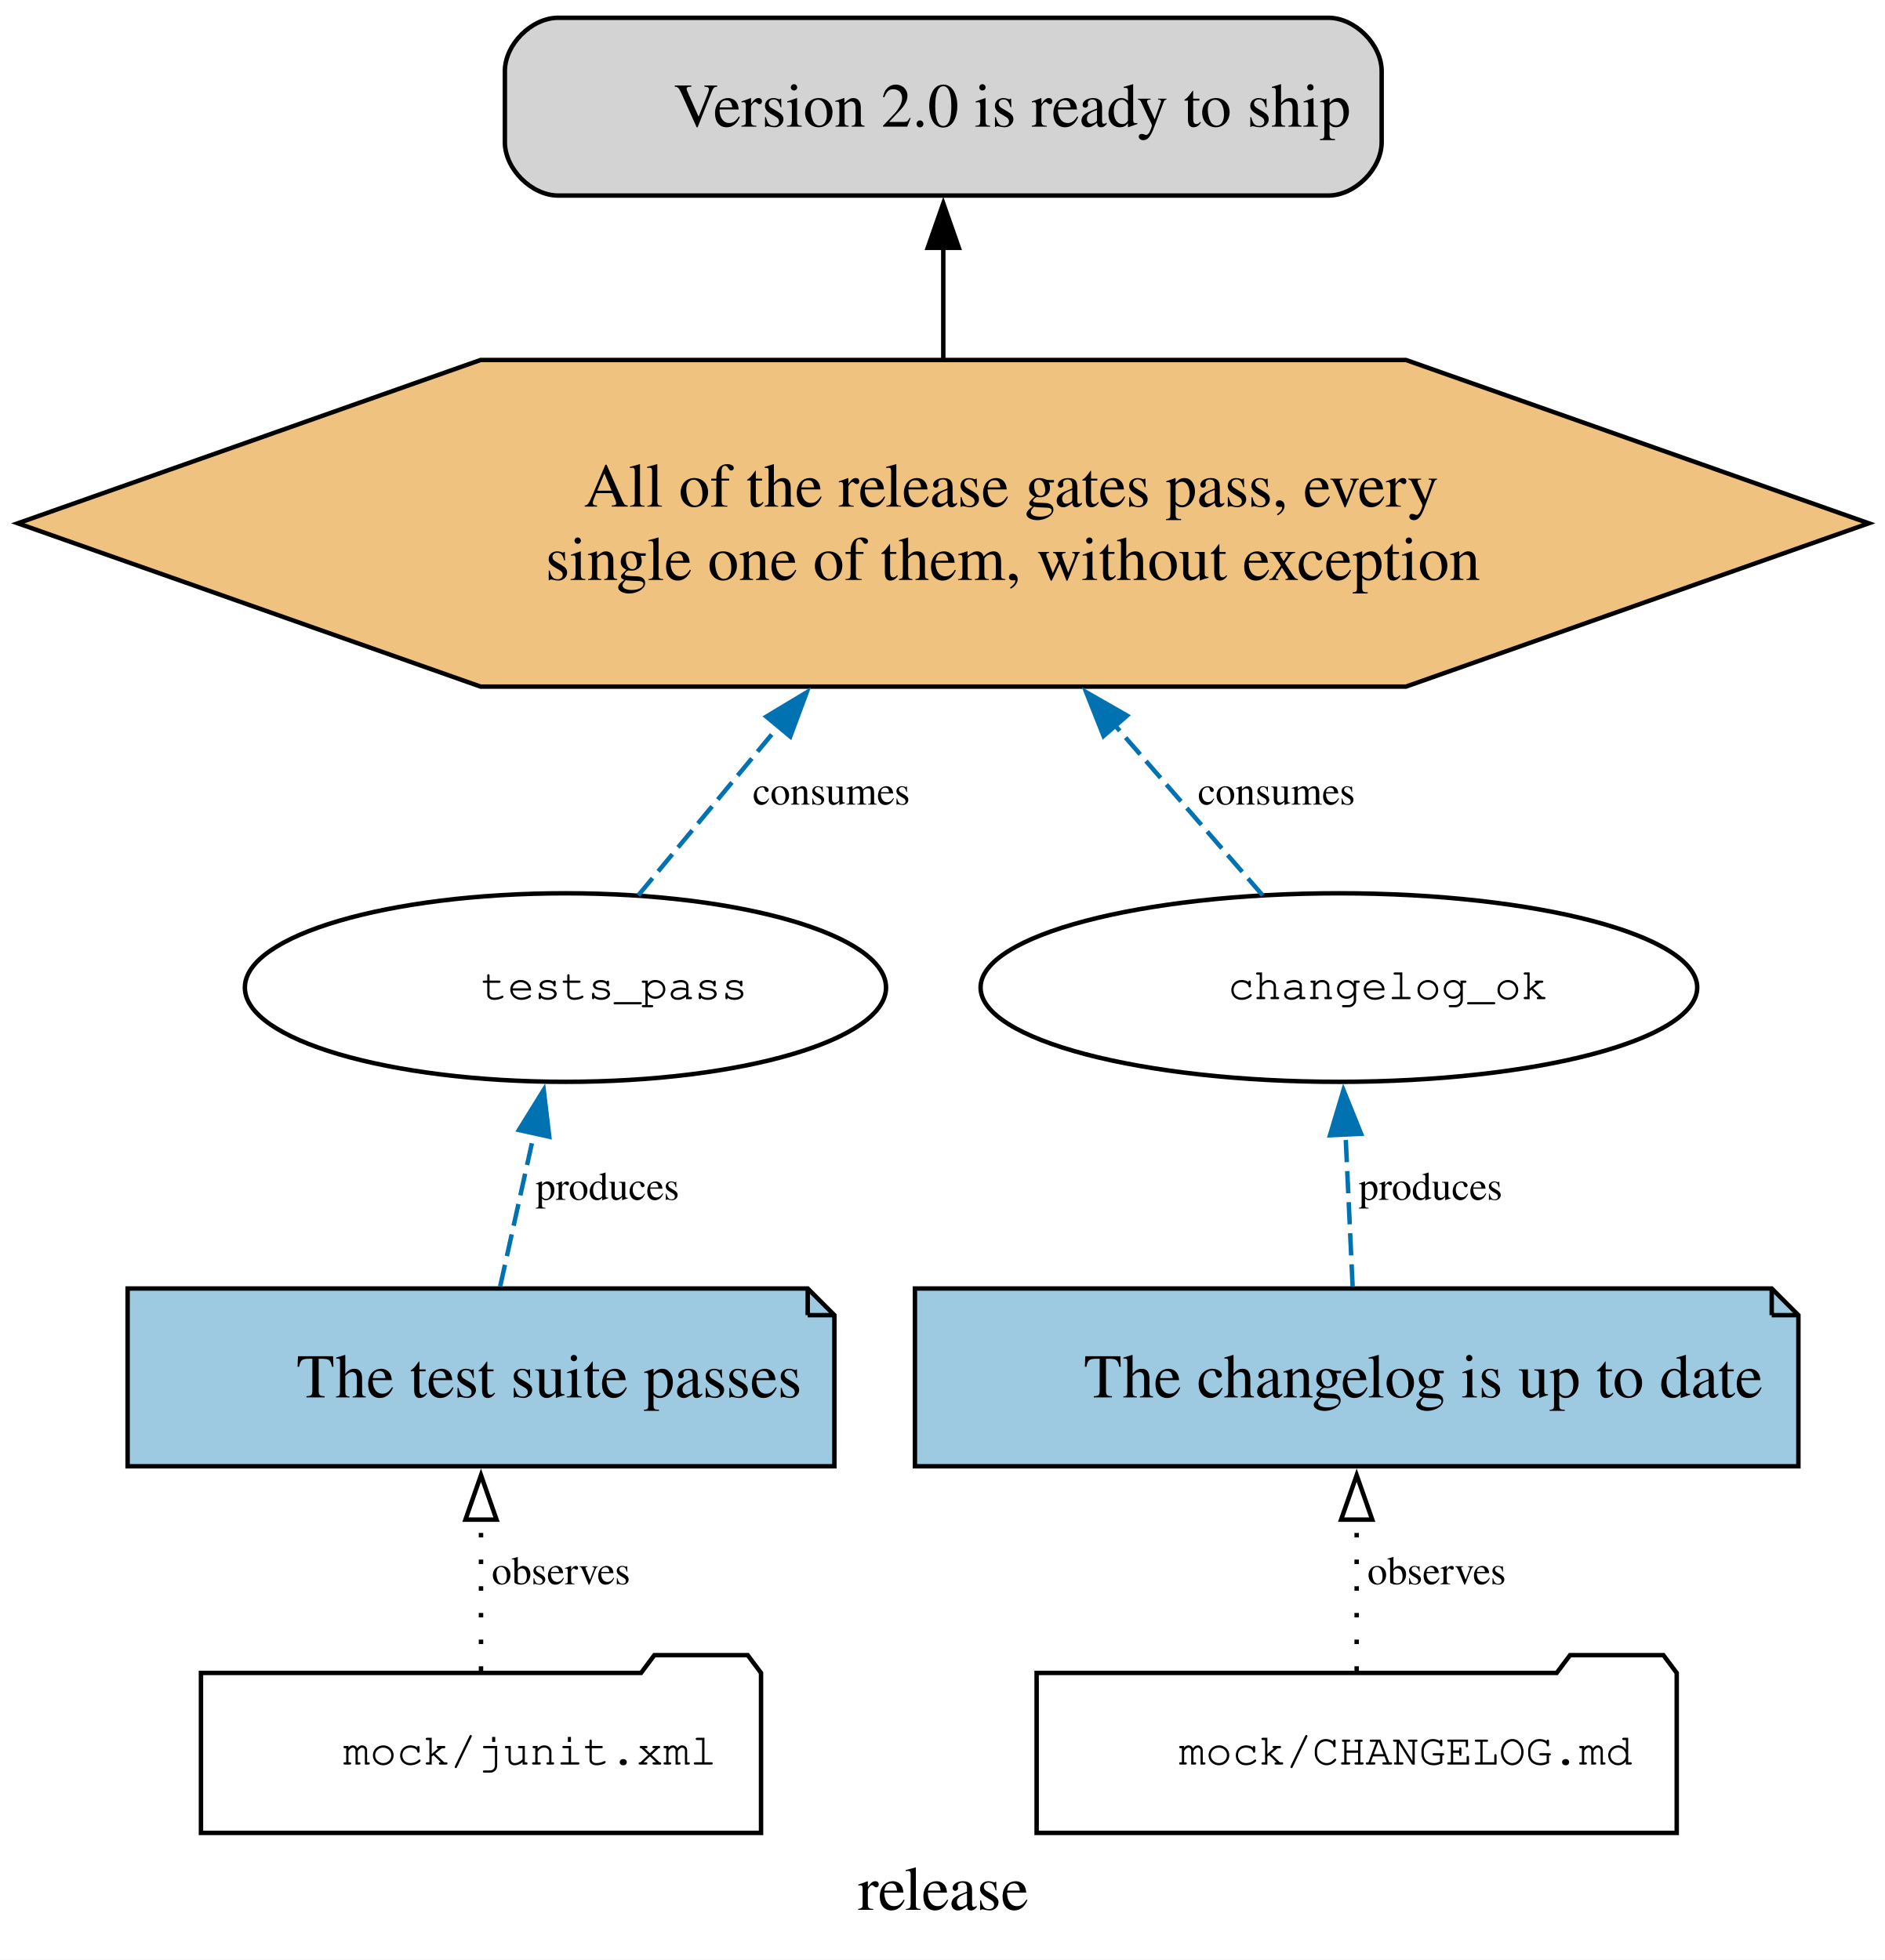
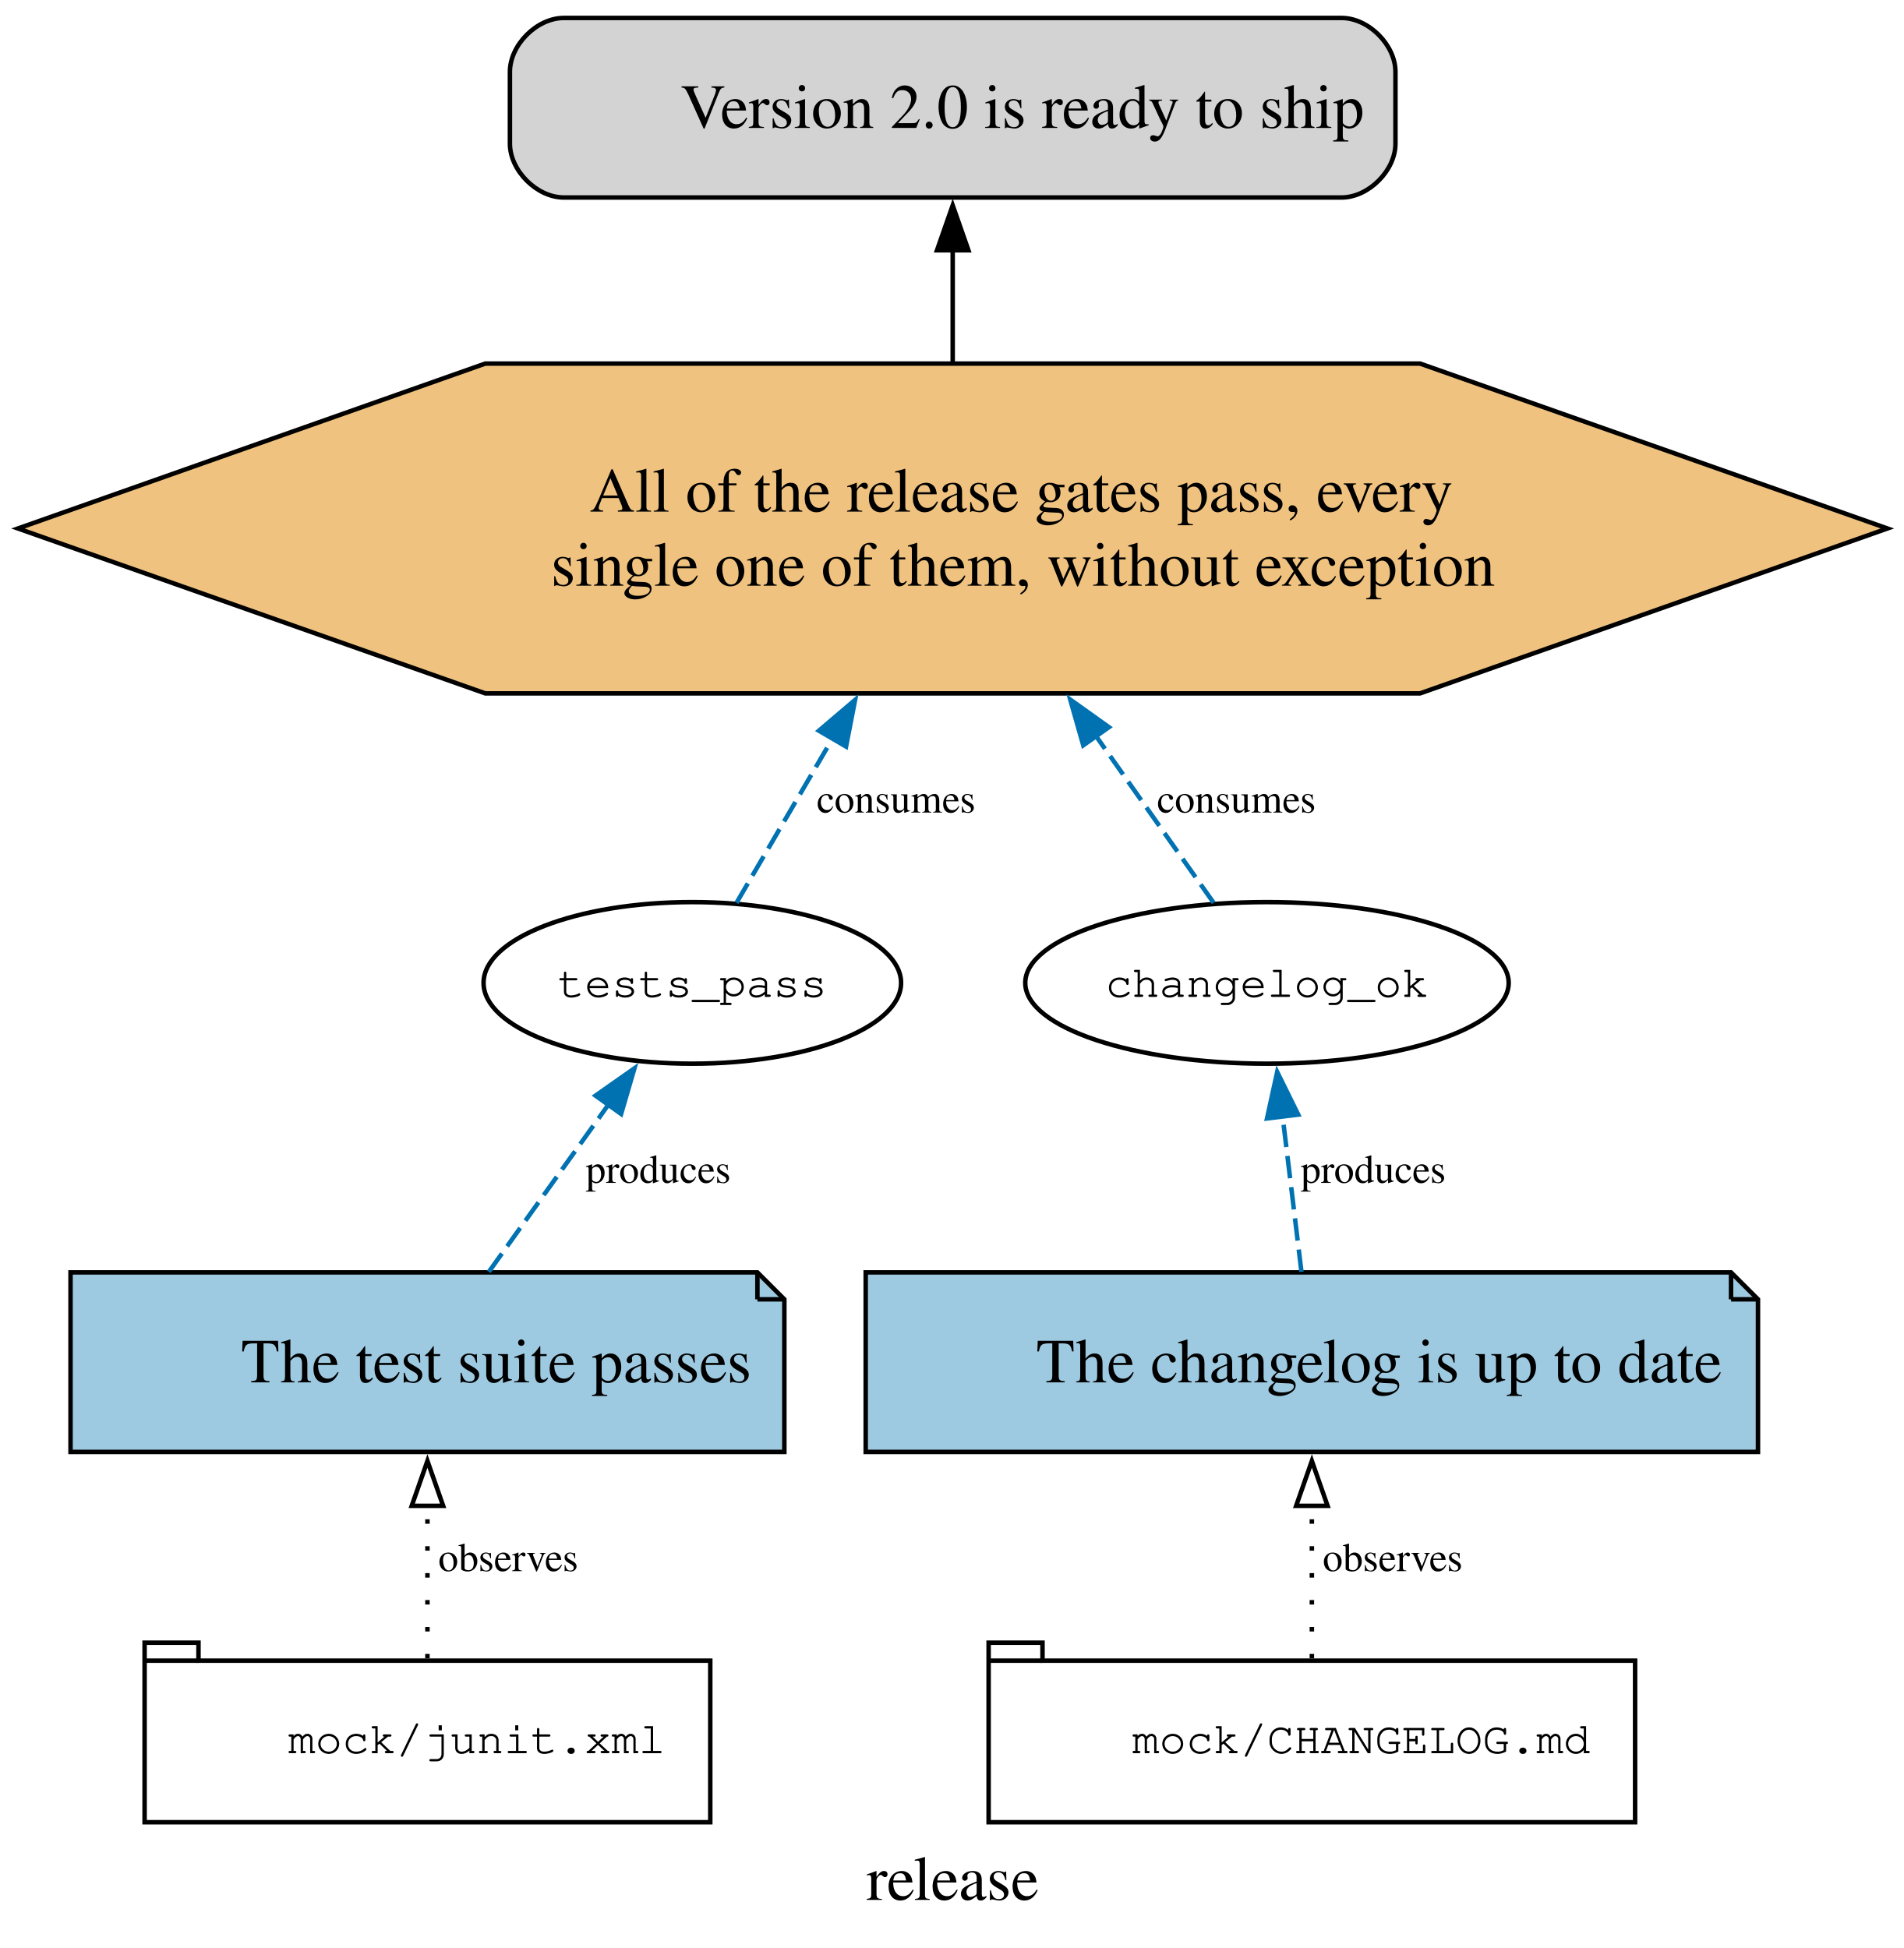
- <svg xmlns="http://www.w3.org/2000/svg" width="424pt" height="441pt" viewBox="0.00 0.00 424.00 441.00">
-   <g id="graph0" class="graph" transform="scale(1 1) rotate(0) translate(4 436.91)">
-     <polygon fill="white" stroke="none" points="-4,4 -4,-436.91 420.41,-436.91 420.41,4 -4,4" />
+ <svg xmlns="http://www.w3.org/2000/svg" width="424pt" height="434pt" viewBox="0.00 0.00 424.00 434.00">
+   <g id="graph0" class="graph" transform="scale(1 1) rotate(0) translate(4 430.48)">
+     <polygon fill="white" stroke="none" points="-4,4 -4,-430.48 420.41,-430.48 420.41,4 -4,4" />
    <text xml:space="preserve" text-anchor="middle" x="208.21" y="-7.2" font-family="Times,serif" font-size="14.00">release</text>
    <g id="release:c" class="node">
-       <path fill="lightgrey" stroke="black" d="M294.83,-432.91C294.83,-432.91 121.58,-432.91 121.58,-432.91 115.58,-432.91 109.58,-426.91 109.58,-420.91 109.58,-420.91 109.58,-404.91 109.58,-404.91 109.58,-398.91 115.58,-392.91 121.58,-392.91 121.58,-392.91 294.83,-392.91 294.83,-392.91 300.83,-392.91 306.83,-398.91 306.83,-404.91 306.83,-404.91 306.83,-420.91 306.83,-420.91 306.83,-426.91 300.83,-432.91 294.83,-432.91" />
-       <text xml:space="preserve" text-anchor="start" x="147.58" y="-408.41" font-family="Times,serif" font-size="14.00">Version 2.0 is ready to ship</text>
+       <path fill="lightgrey" stroke="black" d="M294.83,-426.48C294.83,-426.48 121.58,-426.48 121.58,-426.48 115.58,-426.48 109.58,-420.48 109.58,-414.48 109.58,-414.48 109.58,-398.48 109.58,-398.48 109.58,-392.48 115.58,-386.48 121.58,-386.48 121.58,-386.48 294.83,-386.48 294.83,-386.48 300.83,-386.48 306.83,-392.48 306.83,-398.48 306.83,-398.48 306.83,-414.48 306.83,-414.48 306.83,-420.48 300.83,-426.48 294.83,-426.48" />
+       <text xml:space="preserve" text-anchor="start" x="147.58" y="-401.98" font-family="Times,serif" font-size="14.00">Version 2.0 is ready to ship</text>
    </g>
    <g id="release:s" class="node">
-       <polygon fill="#f0c27f" stroke="black" points="416.41,-319.17 312.31,-355.91 104.1,-355.91 0,-319.17 104.1,-282.43 312.31,-282.43 416.41,-319.17" />
-       <text xml:space="preserve" text-anchor="start" x="127.33" y="-322.92" font-family="Times,serif" font-size="14.00">All of the release gates pass, every</text>
-       <text xml:space="preserve" text-anchor="start" x="118.71" y="-306.42" font-family="Times,serif" font-size="14.00">single one of them, without exception</text>
+       <polygon fill="#f0c27f" stroke="black" points="416.41,-312.74 312.31,-349.48 104.1,-349.48 0,-312.74 104.1,-276 312.31,-276 416.41,-312.74" />
+       <text xml:space="preserve" text-anchor="start" x="127.33" y="-316.49" font-family="Times,serif" font-size="14.00">All of the release gates pass, every</text>
+       <text xml:space="preserve" text-anchor="start" x="118.71" y="-299.99" font-family="Times,serif" font-size="14.00">single one of them, without exception</text>
    </g>
    <g id="edge1" class="edge">
-       <path fill="none" stroke="black" d="M208.21,-356.16C208.21,-364.43 208.21,-373.15 208.21,-381.17" />
-       <polygon fill="black" stroke="black" points="204.71,-381.15 208.21,-391.15 211.71,-381.15 204.71,-381.15" />
+       <path fill="none" stroke="black" d="M208.21,-349.74C208.21,-358.01 208.21,-366.72 208.21,-374.74" />
+       <polygon fill="black" stroke="black" points="204.71,-374.72 208.21,-384.72 211.71,-374.72 204.71,-374.72" />
    </g>
    <g id="release:e1" class="node">
-       <polygon fill="#9ecae1" stroke="black" points="177.71,-147 24.71,-147 24.71,-107 183.71,-107 183.71,-141 177.71,-147" />
-       <polyline fill="none" stroke="black" points="177.71,-147 177.71,-141" />
-       <polyline fill="none" stroke="black" points="183.71,-141 177.71,-141" />
-       <text xml:space="preserve" text-anchor="start" x="62.71" y="-122.5" font-family="Times,serif" font-size="14.00">The test suite passes</text>
+       <polygon fill="#9ecae1" stroke="black" points="164.71,-147 11.71,-147 11.71,-107 170.71,-107 170.71,-141 164.71,-147" />
+       <polyline fill="none" stroke="black" points="164.71,-147 164.71,-141" />
+       <polyline fill="none" stroke="black" points="170.71,-141 164.71,-141" />
+       <text xml:space="preserve" text-anchor="start" x="49.71" y="-122.5" font-family="Times,serif" font-size="14.00">The test suite passes</text>
    </g>
    <g id="node7" class="node">
-       <ellipse fill="none" stroke="black" cx="123.21" cy="-214.71" rx="72.12" ry="21.21" />
-       <text xml:space="preserve" text-anchor="start" x="104.21" y="-212.09" font-family="Courier,monospace" font-size="10.00">tests_pass</text>
+       <ellipse fill="none" stroke="black" cx="150.21" cy="-211.5" rx="46.5" ry="18" />
+       <text xml:space="preserve" text-anchor="middle" x="150.21" y="-208.38" font-family="Courier,monospace" font-size="10.00">tests_pass</text>
    </g>
    <g id="edge3" class="edge">
-       <path fill="none" stroke="#0072b2" stroke-dasharray="5,2" d="M108.52,-147.45C110.78,-157.67 113.62,-170.46 116.19,-182.07" />
-       <polygon fill="#0072b2" stroke="#0072b2" points="112.74,-182.66 118.32,-191.67 119.57,-181.15 112.74,-182.66" />
-       <text xml:space="preserve" text-anchor="middle" x="131.53" y="-166.95" font-family="Times,serif" font-size="9.00"> produces</text>
+       <path fill="none" stroke="#0072b2" stroke-dasharray="5,2" d="M104.89,-147.13C112.84,-158.25 122.97,-172.41 131.63,-184.53" />
+       <polygon fill="#0072b2" stroke="#0072b2" points="128.65,-186.38 137.32,-192.47 134.35,-182.3 128.65,-186.38" />
+       <text xml:space="preserve" text-anchor="middle" x="141.49" y="-166.95" font-family="Times,serif" font-size="9.00"> produces</text>
    </g>
    <g id="release:e2" class="node">
-       <polygon fill="#9ecae1" stroke="black" points="394.58,-147 201.83,-147 201.83,-107 400.58,-107 400.58,-141 394.58,-147" />
-       <polyline fill="none" stroke="black" points="394.58,-147 394.58,-141" />
-       <polyline fill="none" stroke="black" points="400.58,-141 394.58,-141" />
-       <text xml:space="preserve" text-anchor="start" x="239.83" y="-122.5" font-family="Times,serif" font-size="14.00">The changelog is up to date</text>
+       <polygon fill="#9ecae1" stroke="black" points="381.58,-147 188.83,-147 188.83,-107 387.58,-107 387.58,-141 381.58,-147" />
+       <polyline fill="none" stroke="black" points="381.58,-147 381.58,-141" />
+       <polyline fill="none" stroke="black" points="387.58,-141 381.58,-141" />
+       <text xml:space="preserve" text-anchor="start" x="226.83" y="-122.5" font-family="Times,serif" font-size="14.00">The changelog is up to date</text>
    </g>
    <g id="node8" class="node">
-       <ellipse fill="none" stroke="black" cx="297.21" cy="-214.71" rx="80.61" ry="21.21" />
-       <text xml:space="preserve" text-anchor="start" x="272.21" y="-212.09" font-family="Courier,monospace" font-size="10.00">changelog_ok</text>
+       <ellipse fill="none" stroke="black" cx="278.21" cy="-211.5" rx="53.84" ry="18" />
+       <text xml:space="preserve" text-anchor="middle" x="278.21" y="-208.38" font-family="Courier,monospace" font-size="10.00">changelog_ok</text>
    </g>
    <g id="edge5" class="edge">
-       <path fill="none" stroke="#0072b2" stroke-dasharray="5,2" d="M300.3,-147.45C299.83,-157.57 299.24,-170.2 298.7,-181.71" />
-       <polygon fill="#0072b2" stroke="#0072b2" points="295.21,-181.48 298.24,-191.63 302.2,-181.81 295.21,-181.48" />
-       <text xml:space="preserve" text-anchor="middle" x="316.7" y="-166.95" font-family="Times,serif" font-size="9.00"> produces</text>
+       <path fill="none" stroke="#0072b2" stroke-dasharray="5,2" d="M285.89,-147.13C284.64,-157.45 283.07,-170.39 281.68,-181.88" />
+       <polygon fill="#0072b2" stroke="#0072b2" points="278.22,-181.3 280.49,-191.65 285.17,-182.15 278.22,-181.3" />
+       <text xml:space="preserve" text-anchor="middle" x="300.76" y="-166.95" font-family="Times,serif" font-size="9.00"> produces</text>
    </g>
    <g id="node5" class="node">
-       <polygon fill="none" stroke="black" points="167.21,-60.5 164.21,-64.5 143.21,-64.5 140.21,-60.5 41.21,-60.5 41.21,-24.5 167.21,-24.5 167.21,-60.5" />
-       <text xml:space="preserve" text-anchor="start" x="73.21" y="-39.88" font-family="Courier,monospace" font-size="10.00">mock/junit.xml</text>
+       <polygon fill="none" stroke="black" points="154.21,-60.5 40.21,-60.5 40.21,-64.5 28.21,-64.5 28.21,-24.5 154.21,-24.5 154.21,-60.5" />
+       <polyline fill="none" stroke="black" points="28.21,-60.5 40.21,-60.5" />
+       <text xml:space="preserve" text-anchor="start" x="60.21" y="-39.88" font-family="Courier,monospace" font-size="10.00">mock/junit.xml</text>
    </g>
    <g id="edge2" class="edge">
-       <path fill="none" stroke="black" stroke-dasharray="1,5" d="M104.21,-61C104.21,-70.9 104.21,-83.56 104.21,-95.08" />
-       <polygon fill="none" stroke="black" points="100.71,-94.99 104.21,-104.99 107.71,-94.99 100.71,-94.99" />
-       <text xml:space="preserve" text-anchor="middle" x="121.08" y="-80.45" font-family="Times,serif" font-size="9.00"> observes</text>
+       <path fill="none" stroke="black" stroke-dasharray="1,5" d="M91.21,-61C91.21,-70.9 91.21,-83.56 91.21,-95.08" />
+       <polygon fill="none" stroke="black" points="87.71,-94.99 91.21,-104.99 94.71,-94.99 87.71,-94.99" />
+       <text xml:space="preserve" text-anchor="middle" x="108.08" y="-80.45" font-family="Times,serif" font-size="9.00"> observes</text>
    </g>
    <g id="node6" class="node">
-       <polygon fill="none" stroke="black" points="373.21,-60.5 370.21,-64.5 349.21,-64.5 346.21,-60.5 229.21,-60.5 229.21,-24.5 373.21,-24.5 373.21,-60.5" />
-       <text xml:space="preserve" text-anchor="start" x="261.21" y="-39.88" font-family="Courier,monospace" font-size="10.00">mock/CHANGELOG.md</text>
+       <polygon fill="none" stroke="black" points="360.21,-60.5 228.21,-60.5 228.21,-64.5 216.21,-64.5 216.21,-24.5 360.21,-24.5 360.21,-60.5" />
+       <polyline fill="none" stroke="black" points="216.21,-60.5 228.21,-60.5" />
+       <text xml:space="preserve" text-anchor="start" x="248.21" y="-39.88" font-family="Courier,monospace" font-size="10.00">mock/CHANGELOG.md</text>
    </g>
    <g id="edge4" class="edge">
-       <path fill="none" stroke="black" stroke-dasharray="1,5" d="M301.21,-61C301.21,-70.9 301.21,-83.56 301.21,-95.08" />
-       <polygon fill="none" stroke="black" points="297.71,-94.99 301.21,-104.99 304.71,-94.99 297.71,-94.99" />
-       <text xml:space="preserve" text-anchor="middle" x="318.08" y="-80.45" font-family="Times,serif" font-size="9.00"> observes</text>
+       <path fill="none" stroke="black" stroke-dasharray="1,5" d="M288.21,-61C288.21,-70.9 288.21,-83.56 288.21,-95.08" />
+       <polygon fill="none" stroke="black" points="284.71,-94.99 288.21,-104.99 291.71,-94.99 284.71,-94.99" />
+       <text xml:space="preserve" text-anchor="middle" x="305.08" y="-80.45" font-family="Times,serif" font-size="9.00"> observes</text>
    </g>
    <g id="edge6" class="edge">
-       <path fill="none" stroke="#0072b2" stroke-dasharray="5,2" d="M139.6,-235.47C148.62,-246.34 160.2,-260.31 171.28,-273.66" />
-       <polygon fill="#0072b2" stroke="#0072b2" points="168.4,-275.67 177.48,-281.13 173.79,-271.2 168.4,-275.67" />
-       <text xml:space="preserve" text-anchor="middle" x="181.91" y="-255.88" font-family="Times,serif" font-size="9.00"> consumes</text>
+       <path fill="none" stroke="#0072b2" stroke-dasharray="5,2" d="M160.05,-229.34C165.97,-239.47 173.82,-252.91 181.47,-265.99" />
+       <polygon fill="#0072b2" stroke="#0072b2" points="178.4,-267.68 186.47,-274.55 184.45,-264.15 178.4,-267.68" />
+       <text xml:space="preserve" text-anchor="middle" x="194.48" y="-249.45" font-family="Times,serif" font-size="9.00"> consumes</text>
    </g>
    <g id="edge7" class="edge">
-       <path fill="none" stroke="#0072b2" stroke-dasharray="5,2" d="M280.05,-235.47C270.6,-246.34 258.47,-260.31 246.87,-273.66" />
-       <polygon fill="#0072b2" stroke="#0072b2" points="244.27,-271.31 240.36,-281.16 249.56,-275.9 244.27,-271.31" />
-       <text xml:space="preserve" text-anchor="middle" x="282.05" y="-255.88" font-family="Times,serif" font-size="9.00"> consumes</text>
+       <path fill="none" stroke="#0072b2" stroke-dasharray="5,2" d="M266.33,-229.34C259.04,-239.67 249.33,-253.44 239.94,-266.76" />
+       <polygon fill="#0072b2" stroke="#0072b2" points="237.29,-264.43 234.39,-274.62 243.01,-268.47 237.29,-264.43" />
+       <text xml:space="preserve" text-anchor="middle" x="270.28" y="-249.45" font-family="Times,serif" font-size="9.00"> consumes</text>
    </g>
  </g>
</svg>
